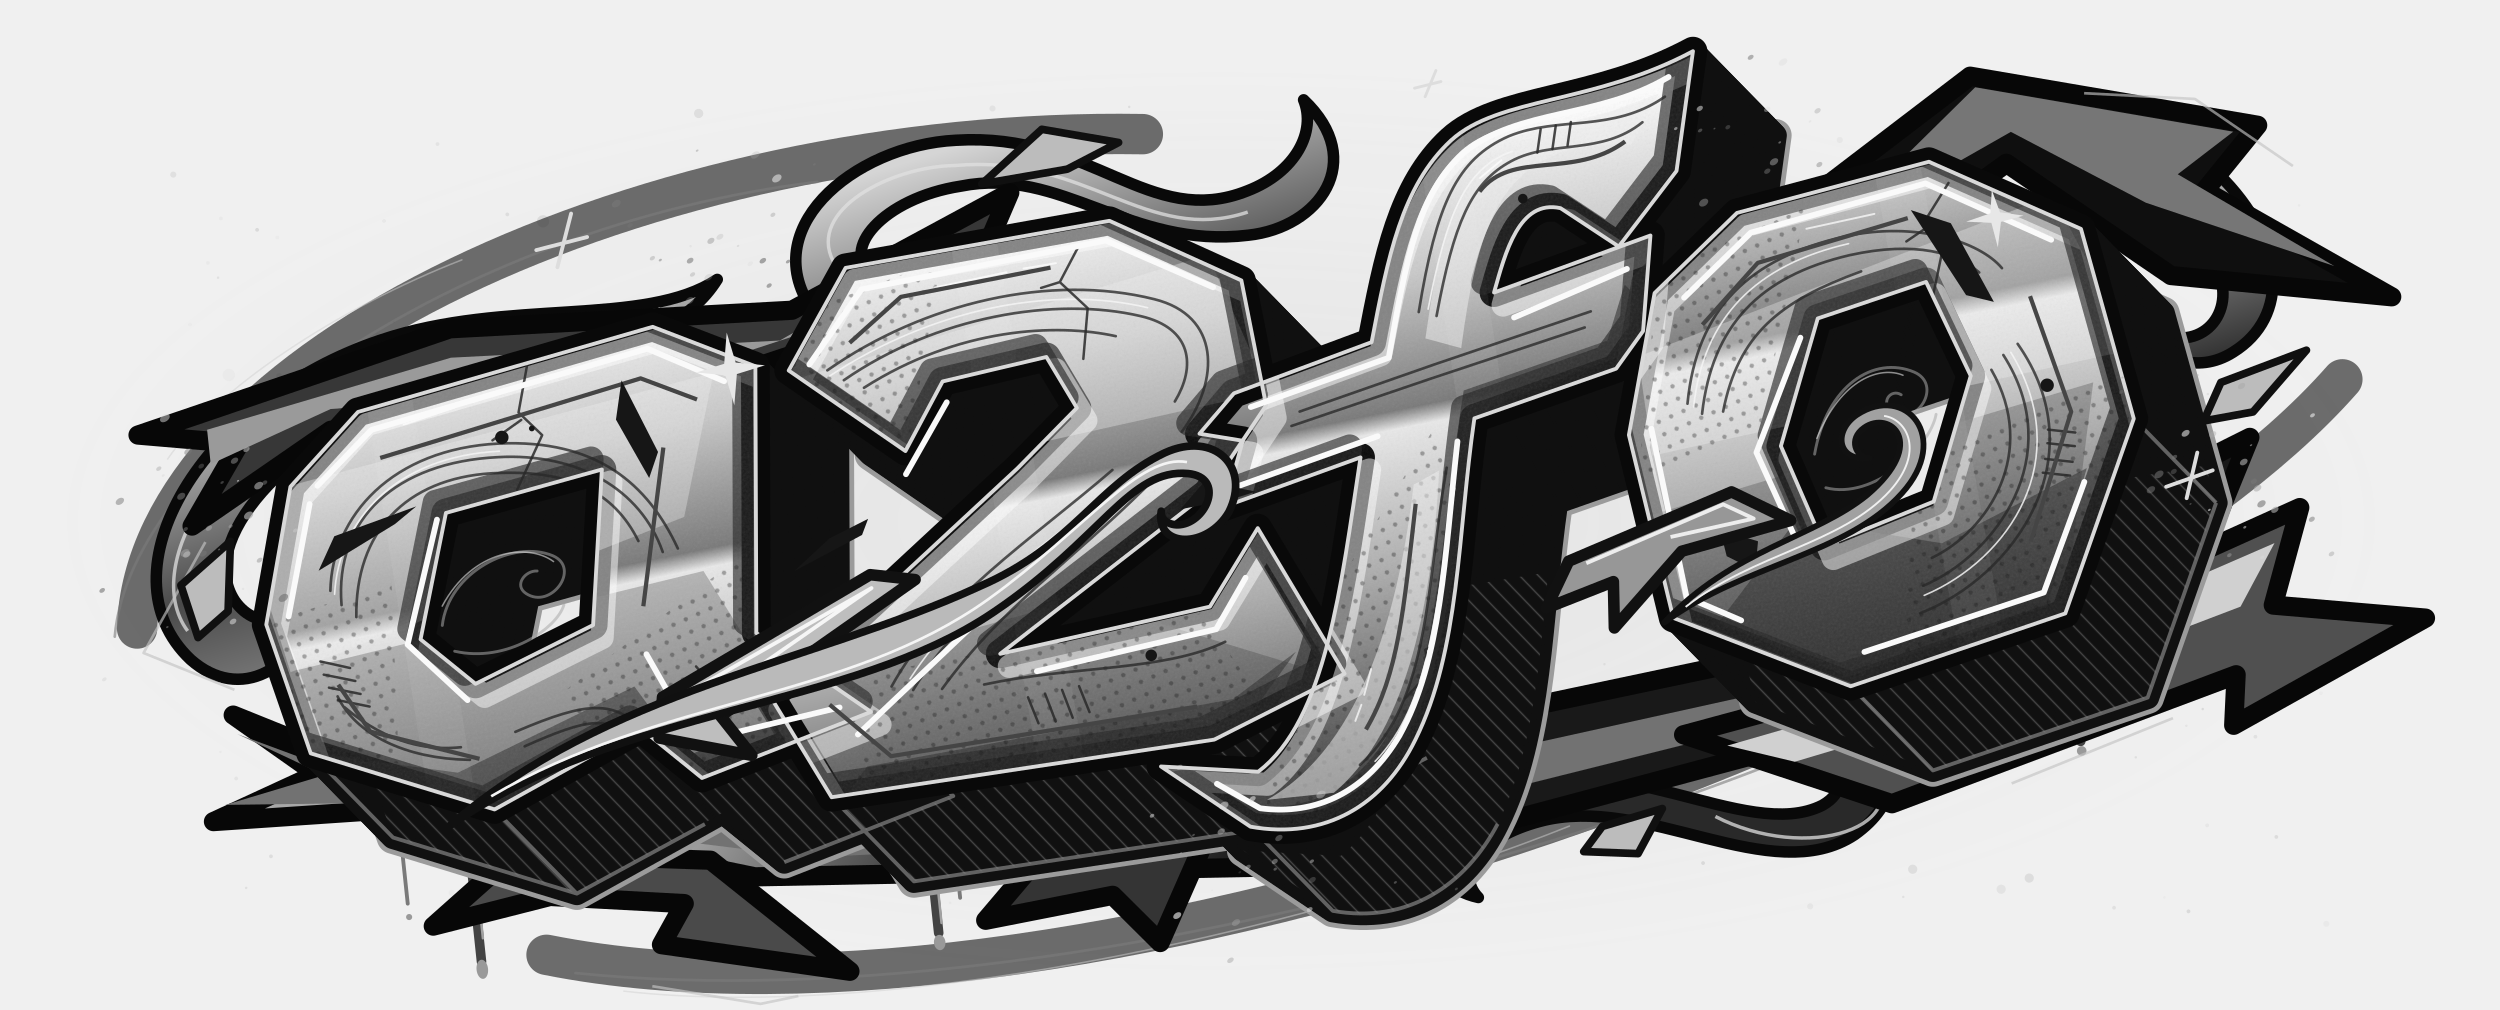
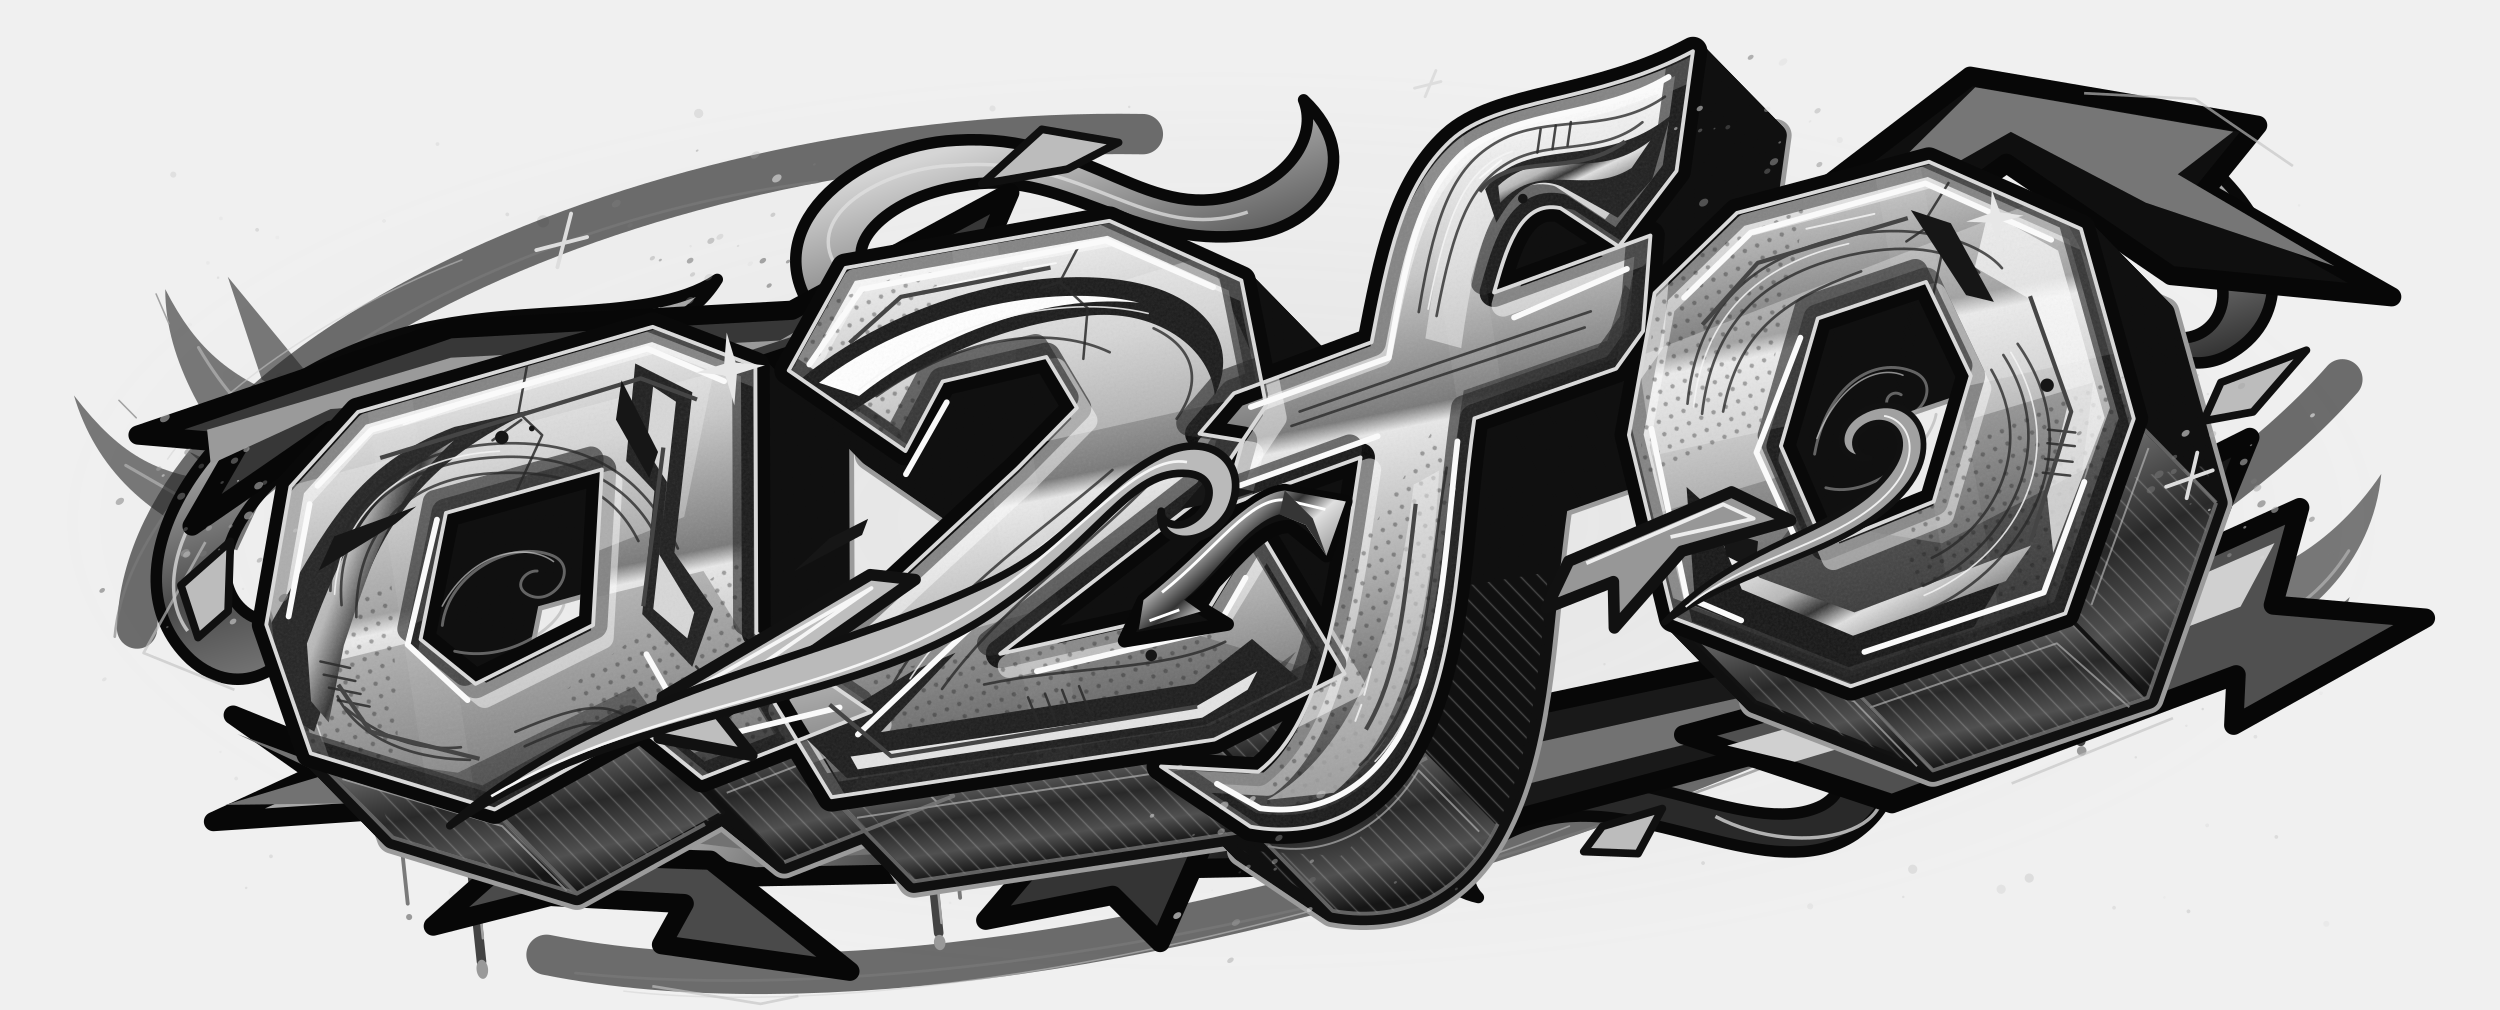
<svg xmlns="http://www.w3.org/2000/svg" viewBox="50 125 1300 525" fill="none" role="img" aria-labelledby="title description">
  <defs>
    <linearGradient id="silver" x1="650" y1="220" x2="680" y2="540" gradientUnits="userSpaceOnUse">
      <stop stop-color="#fafafa" />
      <stop offset=".22" stop-color="#c8c8c8" />
      <stop offset=".43" stop-color="#797979" />
      <stop offset=".46" stop-color="#e8e8e8" />
      <stop offset=".68" stop-color="#adadad" />
      <stop offset="1" stop-color="#414141" />
    </linearGradient>
    <linearGradient id="depth" x1="300" y1="310" x2="700" y2="590" gradientUnits="userSpaceOnUse">
      <stop stop-color="#626262" />
      <stop offset=".48" stop-color="#292929" />
      <stop offset="1" stop-color="#0f0f0f" />
    </linearGradient>
    <linearGradient id="blade" x1="440" y1="460" x2="640" y2="620" gradientUnits="userSpaceOnUse">
      <stop stop-color="#a7a7a7" />
      <stop offset=".4" stop-color="#474747" />
      <stop offset=".43" stop-color="#8b8b8b" />
      <stop offset="1" stop-color="#191919" />
    </linearGradient>
    <radialGradient id="mist">
      <stop stop-color="#999" stop-opacity=".14" />
      <stop offset="1" stop-color="#999" stop-opacity="0" />
    </radialGradient>
    <filter id="grain" x="0" y="0" width="100%" height="100%">
      <feTurbulence type="fractalNoise" baseFrequency=".75" numOctaves="3" stitchTiles="stitch" />
      <feColorMatrix type="saturate" values="0" />
    </filter>
    <path id="a" fill-rule="evenodd" clip-rule="evenodd" d="M244 291 401 263 452 289 438 427 493 474 402 499 373 470 293 504 201 465 185 396 205 326Z M284 348 264 412 290 438 354 414 367 334Z" />
    <path id="two" fill-rule="evenodd" clip-rule="evenodd" d="M469 293 504 243 643 233 708 271 714 337 679 379 563 451 674 438 703 400 740 480 669 507 468 516 442 461 582 356 616 328 603 300 548 307 525 341Z" />
    <path id="f" fill-rule="evenodd" clip-rule="evenodd" d="M698 329 772 310C785 267 796 231 824 210 851 190 900 199 954 177L939 238 905 274 877 251C856 244 846 271 838 291L922 270 913 319 897 337 821 355C806 414 801 474 773 518 753 550 721 565 683 554L640 518 690 526C728 503 743 434 760 369L687 387 700 354 678 348Z" />
    <path id="zero" fill-rule="evenodd" clip-rule="evenodd" d="M968 263 1070 247 1145 290 1162 391 1116 488 1001 514 913 469 900 372 921 300Z M1004 322 978 386 995 440 1054 423 1080 360 1062 309Z" />
    <g id="word">
      <use href="#a" />
      <use href="#two" />
      <use href="#f" />
      <use href="#zero" />
    </g>
    <clipPath id="faces">
      <use href="#a" />
      <use href="#two" />
      <use href="#f" />
      <use href="#zero" />
    </clipPath>
    <clipPath id="side-faces">
      <use href="#a" transform="translate(38 48)" />
      <use href="#two" transform="translate(38 48)" />
      <use href="#f" transform="translate(38 48)" />
      <use href="#zero" transform="translate(38 48)" />
    </clipPath>
    <pattern id="halftone" width="7" height="7" patternUnits="userSpaceOnUse" patternTransform="rotate(-18)">
      <circle cx="2" cy="2" r="1.15" fill="#111" />
    </pattern>
    <pattern id="hatching" width="7" height="7" patternUnits="userSpaceOnUse" patternTransform="rotate(-38)">
      <path d="M3.5 0V7" stroke="#bdbdbd" stroke-width=".8" />
    </pattern>
    <linearGradient id="ink-ribbon" x1="300" y1="240" x2="360" y2="540" gradientUnits="userSpaceOnUse">
      <stop stop-color="#d5d5d5" />
      <stop offset=".35" stop-color="#4a4a4a" />
      <stop offset=".7" stop-color="#aaa" />
      <stop offset="1" stop-color="#292929" />
+     </linearGradient>
+     <linearGradient id="cut-metal" x1="0" y1="0" x2=".2" y2="1">
+       <stop stop-color="#c2c2c2" />
+       <stop offset=".19" stop-color="#626262" />
+       <stop offset=".5" stop-color="#292929" />
+       <stop offset=".78" stop-color="#505050" />
+       <stop offset="1" stop-color="#151515" />
+     </linearGradient>
+     <linearGradient id="polished-edge" x1="0" y1="0" x2="1" y2=".8">
+       <stop stop-color="#fff" />
+       <stop offset=".38" stop-color="#b7b7b7" />
+       <stop offset=".52" stop-color="#333" />
+       <stop offset=".64" stop-color="#e0e0e0" />
+       <stop offset="1" stop-color="#5a5a5a" />
    </linearGradient>
  </defs>
  <ellipse cx="685" cy="396" rx="607" ry="238" fill="url(#mist)" />
  <g fill="#bdbdbd">
    <circle cx="164.6" cy="516.0" r="0.65" opacity="0.13" />
    <circle cx="169.0" cy="320.0" r="3.2" opacity="0.11" />
    <circle cx="1007.0" cy="234.8" r="0.65" opacity="0.25" />
    <circle cx="274.2" cy="575.1" r="0.65" opacity="0.15" />
    <circle cx="254.8" cy="292.4" r="0.65" opacity="0.33" />
    <circle cx="413.3" cy="184.0" r="2.4" opacity="0.37" />
    <circle cx="1193.5" cy="402.1" r="1" opacity="0.34" />
    <circle cx="1149.3" cy="597.0" r="1" opacity="0.30" />
    <circle cx="1039.3" cy="498.2" r="1" opacity="0.11" />
    <circle cx="903.5" cy="263.9" r="1.6" opacity="0.16" />
    <circle cx="277.5" cy="199.9" r="1" opacity="0.25" />
    <circle cx="1256.9" cy="485.5" r="1" opacity="0.10" />
    <circle cx="703.5" cy="576.4" r="1.6" opacity="0.37" />
    <circle cx="772.7" cy="544.0" r="2.4" opacity="0.43" />
    <circle cx="178.0" cy="586.7" r="0.65" opacity="0.33" />
    <circle cx="183.7" cy="244.5" r="1" opacity="0.43" />
    <circle cx="1233.7" cy="560.2" r="1" opacity="0.39" />
    <circle cx="395.6" cy="500.6" r="0.65" opacity="0.31" />
    <circle cx="935.6" cy="573.8" r="1" opacity="0.42" />
    <circle cx="962.0" cy="518.7" r="1" opacity="0.15" />
    <circle cx="899.1" cy="196.4" r="1.6" opacity="0.34" />
    <circle cx="1202.6" cy="232.3" r="1" opacity="0.29" />
    <circle cx="1014.1" cy="227.8" r="0.65" opacity="0.19" />
    <circle cx="961.6" cy="215.8" r="1" opacity="0.42" />
    <circle cx="143.3" cy="420.2" r="0.65" opacity="0.34" />
    <circle cx="324.4" cy="545.2" r="1.6" opacity="0.22" />
    <circle cx="254.3" cy="472.7" r="1" opacity="0.44" />
    <circle cx="1210.0" cy="362.3" r="3.2" opacity="0.43" />
    <circle cx="811.7" cy="503.4" r="0.65" opacity="0.37" />
    <circle cx="416.8" cy="481.8" r="1" opacity="0.22" />
    <circle cx="294.0" cy="483.6" r="1" opacity="0.28" />
    <circle cx="705.7" cy="529.2" r="1.6" opacity="0.24" />
    <circle cx="1006.7" cy="197.8" r="1.6" opacity="0.18" />
    <circle cx="1175.5" cy="591.7" r="0.65" opacity="0.11" />
    <circle cx="1197.7" cy="554.2" r="1" opacity="0.19" />
    <circle cx="307.1" cy="541.2" r="0.65" opacity="0.24" />
    <circle cx="1160.6" cy="518.8" r="0.65" opacity="0.33" />
    <circle cx="517.7" cy="577.3" r="1" opacity="0.39" />
    <circle cx="280.2" cy="471.4" r="1" opacity="0.32" />
    <circle cx="960.6" cy="508.3" r="0.65" opacity="0.40" />
    <circle cx="148.8" cy="293.8" r="1" opacity="0.10" />
    <circle cx="1057.6" cy="252.1" r="1" opacity="0.17" />
    <circle cx="527.5" cy="221.6" r="1" opacity="0.13" />
    <circle cx="294.8" cy="534.0" r="1" opacity="0.16" />
    <circle cx="825.8" cy="502.0" r="1.6" opacity="0.25" />
    <circle cx="190.9" cy="570.3" r="1" opacity="0.36" />
    <circle cx="254.7" cy="544.8" r="1.6" opacity="0.28" />
    <circle cx="409.1" cy="253.0" r="0.65" opacity="0.19" />
    <circle cx="1186.9" cy="502.4" r="0.65" opacity="0.23" />
    <circle cx="1065.5" cy="471.8" r="1.6" opacity="0.24" />
    <circle cx="759.0" cy="543.0" r="0.65" opacity="0.37" />
    <circle cx="928.1" cy="222.3" r="1" opacity="0.24" />
    <circle cx="1210.1" cy="373.9" r="0.65" opacity="0.41" />
    <circle cx="1259.7" cy="605.4" r="1.6" opacity="0.14" />
    <circle cx="1142.4" cy="472.1" r="1.6" opacity="0.40" />
    <circle cx="543.2" cy="561.5" r="1.6" opacity="0.21" />
    <circle cx="250.4" cy="381.1" r="1.6" opacity="0.21" />
    <circle cx="138.4" cy="419.9" r="0.65" opacity="0.21" />
    <circle cx="237.6" cy="363.8" r="1" opacity="0.25" />
    <circle cx="897.0" cy="510.7" r="1.6" opacity="0.36" />
    <circle cx="310.4" cy="567.6" r="0.65" opacity="0.10" />
    <circle cx="224.3" cy="395.9" r="0.65" opacity="0.16" />
    <circle cx="176.4" cy="431.2" r="0.65" opacity="0.19" />
    <circle cx="828.6" cy="212.0" r="1" opacity="0.37" />
    <circle cx="544.1" cy="594.5" r="0.65" opacity="0.13" />
    <circle cx="310.3" cy="535.5" r="1" opacity="0.21" />
    <circle cx="415.3" cy="600.5" r="0.65" opacity="0.39" />
    <circle cx="393.5" cy="480.4" r="1.6" opacity="0.22" />
    <circle cx="671.0" cy="528.9" r="0.65" opacity="0.17" />
    <circle cx="566.1" cy="181.4" r="1.6" opacity="0.25" />
    <circle cx="880.8" cy="514.2" r="0.65" opacity="0.28" />
    <circle cx="1192.9" cy="320.1" r="0.65" opacity="0.35" />
    <circle cx="1222.8" cy="508.1" r="1" opacity="0.29" />
    <circle cx="1162.9" cy="469.7" r="1.6" opacity="0.34" />
    <circle cx="185.4" cy="536.6" r="0.65" opacity="0.42" />
    <circle cx="164.9" cy="238.6" r="1" opacity="0.14" />
    <circle cx="1090.6" cy="587.4" r="2.4" opacity="0.25" />
    <circle cx="524.2" cy="260.9" r="1.6" opacity="0.14" />
    <circle cx="569.8" cy="547.5" r="1" opacity="0.27" />
    <circle cx="991.3" cy="596.3" r="1.6" opacity="0.20" />
    <circle cx="672.6" cy="478.4" r="2.4" opacity="0.41" />
    <circle cx="1183.3" cy="326.5" r="1.6" opacity="0.25" />
    <circle cx="742.9" cy="500.5" r="1" opacity="0.16" />
    <circle cx="1033.5" cy="191.1" r="1" opacity="0.35" />
    <circle cx="332.4" cy="240.1" r="3.2" opacity="0.39" />
    <circle cx="140.1" cy="215.8" r="1.6" opacity="0.32" />
    <circle cx="884.3" cy="470.4" r="0.65" opacity="0.29" />
    <circle cx="399.2" cy="583.6" r="1" opacity="0.15" />
    <circle cx="1198.1" cy="329.9" r="0.65" opacity="0.29" />
    <circle cx="1105.2" cy="581.6" r="2.4" opacity="0.36" />
    <circle cx="551.1" cy="250.1" r="1.6" opacity="0.13" />
    <circle cx="158.1" cy="261.7" r="1" opacity="0.13" />
    <circle cx="1206.5" cy="207.5" r="0.65" opacity="0.28" />
    <circle cx="1180.8" cy="322.8" r="1" opacity="0.38" />
    <circle cx="637.2" cy="180.6" r="0.65" opacity="0.36" />
    <circle cx="195.2" cy="320.6" r="1.6" opacity="0.33" />
    <circle cx="224.2" cy="471.5" r="1" opacity="0.21" />
    <circle cx="955.2" cy="224.7" r="1.6" opacity="0.16" />
    <circle cx="391.1" cy="504.5" r="0.65" opacity="0.39" />
    <circle cx="1013.4" cy="211.0" r="2.4" opacity="0.37" />
    <circle cx="1188.0" cy="598.9" r="1" opacity="0.44" />
    <circle cx="912.8" cy="547.9" r="0.65" opacity="0.39" />
    <circle cx="939.9" cy="228.0" r="1.6" opacity="0.36" />
    <circle cx="1107.0" cy="243.3" r="1.6" opacity="0.37" />
    <circle cx="339.9" cy="477.7" r="1.6" opacity="0.29" />
    <circle cx="162.8" cy="417.0" r="0.65" opacity="0.37" />
    <circle cx="686.3" cy="484.1" r="1" opacity="0.27" />
    <circle cx="941.6" cy="522.0" r="1" opacity="0.24" />
    <circle cx="1168.3" cy="309.9" r="1" opacity="0.42" />
    <circle cx="1133.2" cy="361.9" r="1.6" opacity="0.18" />
    <circle cx="983.9" cy="236.9" r="0.65" opacity="0.41" />
    <circle cx="190.3" cy="394.9" r="0.65" opacity="0.19" />
    <circle cx="1044.6" cy="577.0" r="2.4" opacity="0.35" />
    <circle cx="831.1" cy="201.2" r="1" opacity="0.40" />
    <circle cx="249.7" cy="239.9" r="1" opacity="0.17" />
    <circle cx="284.9" cy="589.3" r="1.6" opacity="0.12" />
    <circle cx="1130.8" cy="377.6" r="0.65" opacity="0.21" />
    <circle cx="313.8" cy="236.5" r="1" opacity="0.36" />
    <circle cx="1203.1" cy="263.7" r="1" opacity="0.27" />
    <circle cx="646.6" cy="248.0" r="0.65" opacity="0.40" />
    <circle cx="736.1" cy="597.8" r="1.6" opacity="0.10" />
    <circle cx="1014.6" cy="547.5" r="1.6" opacity="0.35" />
    <circle cx="194.2" cy="248.5" r="1" opacity="0.11" />
    <circle cx="601.5" cy="529.2" r="1" opacity="0.38" />
    <circle cx="1060.6" cy="497.1" r="1" opacity="0.18" />
    <circle cx="168.5" cy="476.9" r="1.6" opacity="0.15" />
    <circle cx="163.4" cy="269.4" r="0.65" opacity="0.32" />
    <circle cx="246.3" cy="298.7" r="0.65" opacity="0.27" />
    <circle cx="181.3" cy="505.1" r="1.6" opacity="0.31" />
    <circle cx="1195.4" cy="493.7" r="0.65" opacity="0.44" />
    <circle cx="1245.5" cy="231.8" r="0.65" opacity="0.14" />
    <circle cx="172.8" cy="529.8" r="1" opacity="0.23" />
    <circle cx="506.7" cy="579.0" r="1" opacity="0.22" />
    <circle cx="589.4" cy="242.0" r="1" opacity="0.14" />
    <circle cx="786.2" cy="526.3" r="0.65" opacity="0.10" />
    <circle cx="336.9" cy="539.3" r="1.6" opacity="0.33" />
    <circle cx="1039.7" cy="591.4" r="0.65" opacity="0.30" />
    <circle cx="766.9" cy="497.2" r="1" opacity="0.32" />
    <circle cx="376.9" cy="478.1" r="1" opacity="0.13" />
    <circle cx="825.8" cy="198.9" r="1" opacity="0.38" />
    <circle cx="1160.2" cy="401.0" r="1.6" opacity="0.31" />
    <circle cx="530.5" cy="201.4" r="2.4" opacity="0.32" />
  </g>
  <g transform="rotate(-6 700 390)" stroke-linejoin="round">
+     <g fill="#444" opacity=".7">
+       <path d="M190 331C166 292 147 255 151 217 164 251 181 268 217 285L196 269 184 214 225 276 247 287 232 303Z" />
+       <path d="M174 356C129 336 105 305 98 267 120 303 139 313 171 320L154 302 192 326Z" />
+       <path d="M1162 480C1212 490 1256 470 1287 433 1278 478 1240 510 1194 517L1243 510 1264 495C1248 531 1207 544 1175 530Z" />
+     </g>
+     <g stroke="#a2a2a2" stroke-linecap="round">
+       <path d="M165 249C176 273 188 289 203 301M121 306 161 335M1198 510C1231 504 1251 490 1266 471" stroke-width="1.6" />
+       <path d="M151 235 146 219M129 282 121 272M1223 528 1250 516" stroke-width=".8" />
+     </g>
    <g stroke-linecap="round">
      <path d="M118 391C137 252 410 159 665 190M312 582C585 667 1113 529 1272 382" stroke="#252525" stroke-width="21" opacity=".65" />
      <path d="M106 394C124 300 303 200 494 197M326 593C602 651 1021 558 1180 463" stroke="#7b7b7b" stroke-width="1.4" opacity=".6" />
      <path d="M143 305C172 271 240 236 306 218M350 605C495 637 718 608 848 571" stroke="#d0d0d0" stroke-width=".8" opacity=".5" />
      <path d="M278 503V582M290 534V556M516 523V592M1117 474V555" stroke="#434343" stroke-width="5" />
      <path d="M280 534V570M518 551V587M1119 519V549" stroke="#a1a1a1" stroke-width="1.3" />
      <path d="M243 508V548M529 552V575M1131 508V533" stroke="#7a7a7a" stroke-width="2" />
    </g>
    <g fill="#999">
      <ellipse cx="278" cy="586" rx="3" ry="5" />
      <ellipse cx="516" cy="597" rx="3" ry="4" />
      <circle cx="1117" cy="560" r="2.5" />
      <circle cx="243" cy="555" r="1.6" />
    </g>
    <g fill="url(#ink-ribbon)" stroke="#090909" stroke-width="6">
      <path d="M144 410C101 360 164 276 260 255 327 240 397 263 437 242 405 283 338 266 276 283 205 302 153 349 170 382 180 400 201 396 214 385 199 422 167 435 144 410Z" />
      <path d="M487 267C456 219 515 180 568 183 639 186 663 240 716 225 742 218 755 198 750 181 780 216 751 248 714 248 652 249 621 202 568 207 527 209 501 234 518 248Z" />
      <path d="M1049 253C1076 205 1173 213 1219 269 1251 308 1248 347 1217 362 1197 372 1177 361 1174 345 1199 363 1220 343 1214 321 1203 275 1119 220 1082 256Z" />
      <path d="M925 499C1011 509 1043 564 995 591 949 615 889 558 833 567 801 572 786 589 797 603 767 593 777 563 812 551 875 528 938 590 980 574 1005 563 978 536 941 539Z" />
    </g>
    <g stroke="#e0e0e0" stroke-width="1.8" opacity=".75">
      <path d="M144 395C122 358 174 289 259 271 329 255 365 274 406 254M498 239C487 211 533 193 566 196 635 197 661 248 715 236M1082 235C1142 219 1211 277 1226 319M1007 552C1030 592 968 603 924 574" />
    </g>
    <g stroke="#070707" stroke-width="10">
      <path d="M129 291 296 253 474 262 593 213 564 265 394 302 229 299 152 341 181 301Z" fill="#373737" />
      <path d="m165 292 130-24 171 9 91-40-30 27-135 29-162-5-65 22Z" fill="#9a9a9a" stroke="none" />
      <path d="m991 269 105-64 146 41-31 31 91 65-113-23-79-67-87 50Z" fill="url(#depth)" />
      <path d="m1098 211 131 37-31 19 76 56-94-43-66-44-105 46Z" fill="#767676" stroke="none" />
      <path d="m163 441 81 43 203 38 253-1 299-31 222-83-30 56-127 63-337 53-303-26-170-54-107-4 56-19Z" fill="url(#blade)" />
      <path d="m164 451 85 42 211 42 270 3 336-38 116-57-99 68-354 50-275-15-224-52-76-7 53-10Z" fill="#727272" stroke="none" />
      <path d="m301 528 101 14 66 65-96-24 14-20-69-11-62 9Z" fill="#4a4a4a" />
      <path d="m912 530 149-24 182-60-19 49 78 15-105 45 4-26-185 48Z" fill="#505050" />
      <path d="m934 538 129-23 165-52-21 31-143 38-96 18Z" fill="#d0d0d0" stroke="none" />
      <path d="m585 546 73 14-28 49-22-27-67 6Z" fill="#343434" />
    </g>
    <g stroke="#c3c3c3" stroke-width="1.4" opacity=".65">
      <path d="m158 350-38 54 45 24M1154 220l57 9 47 40M365 604l55 15 20-2M1079 573l87-25" />
    </g>
    <use href="#word" transform="translate(38 48)" fill="#0c0c0c" stroke="#9b9b9b" stroke-width="17" />
    <use href="#word" transform="translate(38.0 48)" fill="url(#depth)" stroke="#101010" stroke-width="12" />
    <use href="#word" transform="translate(37.21 47)" fill="url(#depth)" stroke="#101010" stroke-width="12" />
    <use href="#word" transform="translate(36.42 46)" fill="url(#depth)" stroke="#101010" stroke-width="12" />
    <use href="#word" transform="translate(35.62 45)" fill="url(#depth)" stroke="#101010" stroke-width="12" />
    <use href="#word" transform="translate(34.83 44)" fill="url(#depth)" stroke="#101010" stroke-width="12" />
    <use href="#word" transform="translate(34.04 43)" fill="url(#depth)" stroke="#101010" stroke-width="12" />
    <use href="#word" transform="translate(33.25 42)" fill="url(#depth)" stroke="#101010" stroke-width="12" />
    <use href="#word" transform="translate(32.46 41)" fill="url(#depth)" stroke="#101010" stroke-width="12" />
    <use href="#word" transform="translate(31.67 40)" fill="url(#depth)" stroke="#101010" stroke-width="12" />
    <use href="#word" transform="translate(30.88 39)" fill="url(#depth)" stroke="#101010" stroke-width="12" />
    <use href="#word" transform="translate(30.08 38)" fill="url(#depth)" stroke="#101010" stroke-width="12" />
    <use href="#word" transform="translate(29.29 37)" fill="url(#depth)" stroke="#101010" stroke-width="12" />
    <use href="#word" transform="translate(28.5 36)" fill="url(#depth)" stroke="#101010" stroke-width="12" />
    <use href="#word" transform="translate(27.71 35)" fill="url(#depth)" stroke="#101010" stroke-width="12" />
    <use href="#word" transform="translate(26.92 34)" fill="url(#depth)" stroke="#101010" stroke-width="12" />
    <use href="#word" transform="translate(26.12 33)" fill="url(#depth)" stroke="#101010" stroke-width="12" />
    <use href="#word" transform="translate(25.33 32)" fill="url(#depth)" stroke="#101010" stroke-width="12" />
    <use href="#word" transform="translate(24.54 31)" fill="url(#depth)" stroke="#101010" stroke-width="12" />
    <use href="#word" transform="translate(23.75 30)" fill="url(#depth)" stroke="#101010" stroke-width="12" />
    <use href="#word" transform="translate(22.96 29)" fill="url(#depth)" stroke="#101010" stroke-width="12" />
    <use href="#word" transform="translate(22.17 28)" fill="url(#depth)" stroke="#101010" stroke-width="12" />
    <use href="#word" transform="translate(21.38 27)" fill="url(#depth)" stroke="#101010" stroke-width="12" />
    <use href="#word" transform="translate(20.58 26)" fill="url(#depth)" stroke="#101010" stroke-width="12" />
    <use href="#word" transform="translate(19.79 25)" fill="url(#depth)" stroke="#101010" stroke-width="12" />
    <use href="#word" transform="translate(19.0 24)" fill="url(#depth)" stroke="#101010" stroke-width="12" />
    <use href="#word" transform="translate(18.21 23)" fill="url(#depth)" stroke="#101010" stroke-width="12" />
    <use href="#word" transform="translate(17.42 22)" fill="url(#depth)" stroke="#101010" stroke-width="12" />
    <use href="#word" transform="translate(16.62 21)" fill="url(#depth)" stroke="#101010" stroke-width="12" />
    <use href="#word" transform="translate(15.83 20)" fill="url(#depth)" stroke="#101010" stroke-width="12" />
    <use href="#word" transform="translate(15.04 19)" fill="url(#depth)" stroke="#101010" stroke-width="12" />
    <use href="#word" transform="translate(14.25 18)" fill="url(#depth)" stroke="#101010" stroke-width="12" />
    <use href="#word" transform="translate(13.46 17)" fill="url(#depth)" stroke="#101010" stroke-width="12" />
    <use href="#word" transform="translate(12.67 16)" fill="url(#depth)" stroke="#101010" stroke-width="12" />
    <use href="#word" transform="translate(11.88 15)" fill="url(#depth)" stroke="#101010" stroke-width="12" />
    <use href="#word" transform="translate(11.08 14)" fill="url(#depth)" stroke="#101010" stroke-width="12" />
    <use href="#word" transform="translate(10.29 13)" fill="url(#depth)" stroke="#101010" stroke-width="12" />
    <use href="#word" transform="translate(9.5 12)" fill="url(#depth)" stroke="#101010" stroke-width="12" />
    <use href="#word" transform="translate(8.71 11)" fill="url(#depth)" stroke="#101010" stroke-width="12" />
    <use href="#word" transform="translate(7.92 10)" fill="url(#depth)" stroke="#101010" stroke-width="12" />
    <use href="#word" transform="translate(7.12 9)" fill="url(#depth)" stroke="#101010" stroke-width="12" />
    <use href="#word" transform="translate(6.33 8)" fill="url(#depth)" stroke="#101010" stroke-width="12" />
    <use href="#word" transform="translate(5.54 7)" fill="url(#depth)" stroke="#101010" stroke-width="12" />
    <use href="#word" transform="translate(4.75 6)" fill="url(#depth)" stroke="#101010" stroke-width="12" />
    <use href="#word" transform="translate(3.96 5)" fill="url(#depth)" stroke="#101010" stroke-width="12" />
    <use href="#word" transform="translate(3.17 4)" fill="url(#depth)" stroke="#101010" stroke-width="12" />
    <use href="#word" transform="translate(2.38 3)" fill="url(#depth)" stroke="#101010" stroke-width="12" />
    <use href="#word" transform="translate(1.58 2)" fill="url(#depth)" stroke="#101010" stroke-width="12" />
    <use href="#word" transform="translate(0.79 1)" fill="url(#depth)" stroke="#101010" stroke-width="12" />
+     <g fill="url(#cut-metal)" stroke="#121212" stroke-width="2">
+       <path d="M201 465 293 504 331 552 239 513Z" />
+       <path d="M293 504 373 470 411 518 331 552Z" />
+       <path d="M402 499 493 474 531 522 440 547Z" />
+       <path d="M468 516 669 507 707 555 506 564Z" />
+       <path d="M669 507 740 480 778 528 707 555Z" />
+       <path d="M683 554C721 565 753 550 773 518L811 566C791 598 759 613 721 602Z" />
+       <path d="M913 469 1001 514 1039 562 951 517Z" />
+       <path d="M1001 514 1116 488 1154 536 1039 562Z" />
+       <path d="M1116 488 1162 391 1200 439 1154 536Z" />
+     </g>
+     <g stroke="#b8b8b8" stroke-width="1" opacity=".65">
+       <path d="M216 480 296 513 326 550M414 508 492 487 522 524M480 528 664 520 698 558M691 565C722 575 753 561 773 534L801 569M928 484 1002 522 1031 559M1010 526 1110 503 1144 540M1130 485 1168 407" />
+     </g>
    <g clip-path="url(#side-faces)">
      <path d="M192 438 515 494 790 442 1217 418V622H192Z" fill="url(#hatching)" opacity=".3" />
    </g>
    <g stroke="#858585" stroke-width="2" opacity=".7">
-       <path d="m201 465 38 48 92 39M293 504l38 48 70-29M493 474l38 48-91 25M468 516l38 48 201-9 71-27M683 554l38 48C759 613 791 596 811 566M1001 514l38 48 115-26 46-97M1162 391l38 48" />
+       <path d="m201 465 38 48 92 39M293 504l38 48 70-29M493 474l38 48-91 25M468 516l38 48 201-9 71-27M683 554l38 48C759 613 791 598 811 566M1001 514l38 48 115-26 46-97M1162 391l38 48" />
    </g>
    <use href="#word" fill="url(#silver)" stroke="#090909" stroke-width="15" />
    <g clip-path="url(#faces)">
      <path d="M176 330l254-40-23 73-212 59ZM461 300l231-44 24 74-260 30ZM909 332l223-61 34 84-255 29Z" fill="#f0f0f0" opacity=".35" />
      <path d="M178 424l236-32 47 97-117 42-146-43ZM429 457l178-30 111 47-19 46-247 19ZM905 415l238-45-30 129-182 32Z" fill="#292929" opacity=".27" />
      <path d="M202 465l74 18 96-35 30 51-109 22ZM488 502l193-15 35-21-42 47-210 17ZM982 425l74 20 79-31-28 69-107 26-64-35Z" fill="#252525" opacity=".5" />
      <path d="m260 273 13 250m298-296 19 308m228-337 17 356m217-324 21 299" stroke="#fff" stroke-width="24" opacity=".06" />
      <use href="#word" transform="translate(4 7)" stroke="#fff" stroke-opacity=".5" stroke-width="12" />
      <use href="#word" transform="translate(-5 -6)" stroke="#252525" stroke-opacity=".65" stroke-width="13" />
      <path d="M184 395 252 382 246 475 186 466ZM335 447 433 387 451 495 348 515ZM459 269 554 244 526 342 462 346ZM497 454 669 441 700 496 478 525ZM736 440 798 360 824 453 778 548 683 566ZM924 288 1004 264 968 376 902 397ZM1047 403 1165 361 1142 482 1026 519Z" fill="url(#halftone)" opacity=".34" />
      <path d="M800 311C813 260 825 220 865 215L934 197 917 222C851 212 834 252 818 318ZM800 380C790 443 771 512 728 541L693 541C747 518 773 444 786 386Z" fill="#eee" opacity=".55" />
      <path d="M817 340 894 322 906 294 913 303 899 331 829 350 785 487 766 520C792 461 800 402 817 340Z" fill="#242424" opacity=".55" />
+       <path d="M188 395C221 349 240 318 293 304L337 299C273 320 248 353 226 405L204 454 188 442Z" fill="#252525" />
+       <path d="M205 408C233 351 250 330 292 311 256 338 243 369 224 411L212 450 204 438Z" fill="url(#polished-edge)" />
+       <path d="M390 281 418 299 400 381 417 412 403 441 380 411 393 348 380 331Z" fill="#202020" />
+       <path d="M398 294 409 303 392 381 407 413 402 426 386 409 400 344 391 326Z" fill="#d7d7d7" />
+       <path d="M469 302C531 258 618 249 665 271 692 284 702 307 688 329 688 301 658 279 622 281 563 282 521 307 487 324Z" fill="#1b1b1b" />
+       <path d="M484 301C535 269 610 261 654 277 595 265 533 291 504 310Z" fill="#fff" />
+       <path d="M457 483 517 455 540 448 497 485 662 477 694 457 716 480 665 499 477 507Z" fill="#1d1d1d" />
+       <path d="M480 496 661 489 695 474 689 483 664 495 483 503Z" fill="#e3e3e3" />
+       <path d="M839 237C864 210 899 235 939 209L926 241 906 259 879 240C861 230 850 246 843 255Z" fill="#202020" />
+       <path d="M846 236C873 216 894 241 927 221L916 234C890 247 870 224 846 245Z" fill="url(#polished-edge)" />
+       <path d="M927 402 944 421 950 453 1005 484 1085 467 1068 490 1001 504 925 464Z" fill="#171717" />
+       <path d="M943 434 960 453 1007 476 1102 451 1087 468 1005 488 950 458Z" fill="url(#polished-edge)" />
+       <path d="M1098 276 1132 300 1147 389 1113 456 1113 425 1129 379 1114 323 1088 304Z" fill="#fbfbfb" opacity=".75" />
      <rect x="170" y="170" width="1030" height="410" filter="url(#grain)" opacity=".10" />
    </g>
    <g clip-path="url(#faces)" stroke-linecap="round">
      <g stroke="#282828" stroke-width="1.4" opacity=".78">
        <path d="M220 382C225 343 260 312 315 315 366 318 390 344 402 379M225 390C226 345 261 319 314 322 355 324 386 346 394 380M232 397C236 353 265 328 310 330 350 332 372 346 382 373" />
        <path d="M218 437C225 457 249 473 283 477M221 443C242 465 263 470 279 470M308 465C347 453 364 452 378 478M312 473C346 462 360 460 369 480" />
-         <path d="M489 295C543 265 610 257 662 276 695 288 692 321 669 346M497 301C548 273 611 269 654 284 680 293 680 313 667 330M507 306C559 280 610 283 640 293" />
-         <path d="M505 462C535 419 585 394 631 362M516 465C546 425 595 401 640 365M531 466C565 428 606 406 647 373M553 466C600 461 647 469 680 457" />
+         <path d="M513 311C564 282 610 285 636 301M660 291C680 303 683 321 667 339" />
+         <path d="M505 462C535 419 585 394 631 362M531 466C565 428 606 406 647 373M553 466C600 461 647 469 680 457" />
        <path d="M798 297C813 242 826 220 854 211 881 203 908 215 937 199M807 300C821 253 832 233 854 224 876 215 901 226 924 211M812 379C796 438 794 500 745 540M804 379C787 438 783 499 743 528M731 342 803 325 887 306M726 349 801 332 883 314" />
        <path d="M932 359C942 310 972 287 1023 281 1060 277 1092 291 1102 306M939 365C949 320 976 297 1024 291 1059 287 1080 296 1090 307M950 365C962 326 985 311 1029 300M1106 346C1141 409 1092 466 1041 480M1098 351C1126 407 1083 454 1044 466M1091 358C1111 403 1081 441 1050 452" />
      </g>
      <g stroke="#f5f5f5" stroke-width=".85" opacity=".85">
-         <path d="M222 384C228 346 261 316 315 319M490 298C546 269 610 263 658 280M515 459C549 417 596 396 635 369M803 296C818 247 830 225 855 219M807 390C790 453 783 500 751 527M935 361C945 315 975 291 1024 285M1102 350C1130 409 1090 457 1044 471" />
+         <path d="M222 384C228 346 261 316 315 319M504 307C549 277 613 267 658 283M515 459C549 417 596 396 635 369M803 296C818 247 830 225 855 219M807 390C790 453 783 500 751 527M935 361C945 315 975 291 1024 285M1102 350C1130 409 1090 457 1044 471" />
      </g>
      <g stroke="#292929" stroke-width="1.3" opacity=".85">
        <path d="m334 276-7 24 11 13-16 27m6-36-16 9M626 244l-12 18 13 15-5 26m-8-41-10 2M1079 259l-14 18 9 11-9 28m2-36-13 7M405 441l9 13-3 21M798 466l-15 6 1 12-14 12" />
        <path d="m211 418 15 5m-14 2 16 5m-14 2 16 5m-12 2 16 5M575 475l4 14m5-15 4 15m5-16 4 15m5-16 4 14M871 209l-3 12m11-13-3 12m11-13-3 12M1131 395l-14-3m13 10-14-3m12 11-14-3m12 10-14-3" />
      </g>
      <g stroke="#fff" stroke-width="1" opacity=".72">
        <path d="m267 300 27-6m10-2 8-2M549 258l38-4m9-1 17-1M837 231l12-8M1003 275l36-4M754 479l-5 13m-2 5-4 8" />
      </g>
    </g>
    <use href="#word" stroke="#d9d9d9" stroke-width="2" />
    <g stroke="#fafafa" stroke-width="3" stroke-linecap="round">
      <path d="m219 327 31-26 147-27 38 21M197 393l17-57M279 351l-22 63 28 32M380 432l21 48 76-10" />
      <path d="m480 291 31-36 129-12 53 30M549 318l-25 35M485 485l99-76M581 462l95-12 18-25" />
      <path d="M706 337 780 319C795 267 804 236 830 217 861 197 901 207 940 189M696 377l74-18M847 305l61-19M811 366C798 425 791 478 765 515 745 542 718 552 689 545L668 530" />
      <path d="m936 304 38-30 93-16 62 36M912 370l9 89 27 15M994 331l-29 57 18 54M1010 497l96-21 27-55" />
    </g>
    <g stroke="#454545" stroke-width="2.2">
      <path d="m253 316 139-27 28 14M219 431l14 26 55 20M400 326l-19 81M502 282l29-21 79-7M472 468l29 30 161-9M836 238C855 218 885 237 914 220M786 396C774 450 768 483 748 510M944 319l32-29 80-15M1115 322l15 62-28 65" />
    </g>
    <g stroke-linecap="round" stroke-linejoin="round">
      <path d="M276 406C282 379 317 365 337 376 351 384 333 404 321 394 315 389 322 382 328 383M281 420C307 429 335 414 340 402M995 392C1005 357 1031 344 1051 355 1065 363 1050 383 1038 375 1031 369 1038 362 1043 366M999 410C1023 419 1055 395 1060 378" stroke="#aaa" stroke-width="1.5" opacity=".55" />
      <path d="M277 396C296 368 325 368 337 379M997 384C1013 354 1034 350 1045 356" stroke="#e2e2e2" stroke-width=".8" opacity=".6" />
    </g>
    <g fill="#161616">
      <path d="M225 354l44-11-12 8-42 20ZM382 289l15 39-6 13-14-32ZM481 382l21-8-4 8-37 15ZM664 386l14-13 26 8-15 3ZM1058 271l20 9 18 43-14-5ZM942 426l19 8-3 15-14-9Z" />
      <circle cx="317" cy="312" r="3.5" />
      <circle cx="333" cy="309" r="1.5" />
      <circle cx="641" cy="460" r="3" />
      <circle cx="858" cy="244" r="2.5" />
      <circle cx="1119" cy="369" r="3.5" />
    </g>
    <path d="m386 455 114-52 23 5-108 60 14 22-47-14Z" fill="#bebebe" stroke="#111" stroke-width="6" />
    <path d="m391 458 109-48-98 54" stroke="#f6f6f6" stroke-width="2" />
    <path d="m862 434 88-27 29 18-58 10-39 36 2-24-36 10Z" fill="#979797" stroke="#111" stroke-width="6" />
    <path d="m871 436 74-23 15 9-44 5" stroke="#ededed" stroke-width="2" />
+     <path d="M640 431C675 409 699 382 719 382L750 391 737 418 720 401C703 398 684 424 665 435L682 448 628 451Z" fill="#101010" stroke="#080808" stroke-width="7" />
+     <path d="M640 431C675 409 699 382 719 382L750 391 737 418 728 401 715 394C697 397 681 420 661 433L669 440 636 446Z" fill="url(#polished-edge)" />
+     <path d="M650 428C680 409 701 383 719 387L739 394M642 442 658 438" stroke="#fff" stroke-width="1.5" />
+     <path d="M719 382 715 394 728 401 737 418 732 398Z" fill="#353535" />
    <path d="M269 510C365 457 482 472 562 429 622 397 640 362 670 368 689 372 677 394 663 394 657 394 653 390 654 386 649 405 676 408 689 390 703 368 686 347 659 356 622 369 607 399 556 415 464 446 358 448 269 510Z" fill="#bababa" stroke="#101010" stroke-width="4" />
    <path d="M292 497C384 455 481 467 560 422 614 391 646 355 670 362" stroke="#f5f5f5" stroke-width="1.4" />
    <path d="M908 471C947 437 991 435 1020 416 1055 392 1036 373 1022 381 1013 386 1016 396 1023 397 1006 397 1006 381 1019 374 1046 360 1067 391 1038 417 1006 446 952 445 908 471Z" fill="#a1a1a1" stroke="#111" stroke-width="3" />
    <path d="M920 464C958 440 1004 440 1032 415 1052 397 1045 379 1033 376" stroke="#f0f0f0" stroke-width="1" />
    <g fill="#bcbcbc" stroke="#101010" stroke-width="4">
      <path d="m143 371 28-20-5 36-17 12Z" />
      <path d="m1209 377 46-12-31 29-26 2Z" />
      <path d="m579 207 34-25 39 11-28 11Z" />
      <path d="m865 573 32-6-15 22-28-4Z" />
    </g>
    <g stroke="#ddd" stroke-linecap="round">
      <path d="m355 227 10-27m-20 17 27-4M1185 435l8-23m-18 16 25-6" stroke-width="2" />
      <path d="m813 186 7-13m-12 8 14-2" stroke-width="1.5" />
    </g>
    <g>
      <ellipse cx="185.1" cy="362.3" rx="1.7" ry="1.1" transform="rotate(-28 185.1 362.3)" fill="#aaa" opacity="0.65" />
      <ellipse cx="191.9" cy="322.5" rx="1.5" ry="1.0" transform="rotate(-28 191.9 322.5)" fill="#777" opacity="0.50" />
      <ellipse cx="154.0" cy="302.3" rx="2.2" ry="1.5" transform="rotate(-28 154.0 302.3)" fill="#777" opacity="0.45" />
      <ellipse cx="171.9" cy="343.2" rx="1.2" ry="0.8" transform="rotate(-28 171.9 343.2)" fill="#aaa" opacity="0.45" />
      <ellipse cx="177.5" cy="309.5" rx="2.1" ry="1.4" transform="rotate(-28 177.5 309.5)" fill="#aaa" opacity="0.43" />
      <ellipse cx="98.3" cy="415.5" rx="1.3" ry="0.9" transform="rotate(-28 98.3 415.5)" fill="#ddd" opacity="0.70" />
      <ellipse cx="148.5" cy="342.2" rx="1.3" ry="0.9" transform="rotate(-28 148.5 342.2)" fill="#777" opacity="0.49" />
      <ellipse cx="156.3" cy="355.9" rx="2.0" ry="1.3" transform="rotate(-28 156.3 355.9)" fill="#777" opacity="0.51" />
      <ellipse cx="205.1" cy="348.9" rx="1.3" ry="0.9" transform="rotate(-28 205.1 348.9)" fill="#ddd" opacity="0.29" />
      <ellipse cx="188.6" cy="323.7" rx="2.5" ry="1.7" transform="rotate(-28 188.6 323.7)" fill="#ddd" opacity="0.48" />
      <ellipse cx="160.0" cy="310.5" rx="1.6" ry="1.1" transform="rotate(-28 160.0 310.5)" fill="#777" opacity="0.37" />
      <ellipse cx="102.0" cy="369.4" rx="1.6" ry="1.1" transform="rotate(-28 102.0 369.4)" fill="#777" opacity="0.61" />
      <ellipse cx="116.0" cy="324.3" rx="2.4" ry="1.6" transform="rotate(-28 116.0 324.3)" fill="#777" opacity="0.49" />
      <ellipse cx="137.9" cy="309.5" rx="1.5" ry="1.0" transform="rotate(-28 137.9 309.5)" fill="#aaa" opacity="0.47" />
      <ellipse cx="168.0" cy="392.6" rx="1.9" ry="1.3" transform="rotate(-28 168.0 392.6)" fill="#ddd" opacity="0.55" />
      <ellipse cx="143.8" cy="283.7" rx="2.8" ry="1.8" transform="rotate(-28 143.8 283.7)" fill="#ddd" opacity="0.50" />
      <ellipse cx="148.0" cy="325.0" rx="2.3" ry="1.6" transform="rotate(-28 148.0 325.0)" fill="#777" opacity="0.56" />
      <ellipse cx="169.9" cy="320.1" rx="1.0" ry="0.6" transform="rotate(-28 169.9 320.1)" fill="#ddd" opacity="0.25" />
      <ellipse cx="195.3" cy="383.1" rx="2.7" ry="1.8" transform="rotate(-28 195.3 383.1)" fill="#777" opacity="0.67" />
      <ellipse cx="147.7" cy="355.4" rx="2.1" ry="1.4" transform="rotate(-28 147.7 355.4)" fill="#ddd" opacity="0.48" />
      <ellipse cx="184.3" cy="304.3" rx="1.8" ry="1.2" transform="rotate(-28 184.3 304.3)" fill="#aaa" opacity="0.62" />
      <ellipse cx="133.7" cy="391.9" rx="0.7" ry="0.5" transform="rotate(-28 133.7 391.9)" fill="#777" opacity="0.57" />
      <ellipse cx="181.8" cy="338.6" rx="2.6" ry="1.8" transform="rotate(-28 181.8 338.6)" fill="#aaa" opacity="0.69" />
      <ellipse cx="178.2" cy="320.1" rx="0.6" ry="0.4" transform="rotate(-28 178.2 320.1)" fill="#ddd" opacity="0.66" />
      <ellipse cx="146.9" cy="354.5" rx="2.5" ry="1.7" transform="rotate(-28 146.9 354.5)" fill="#aaa" opacity="0.45" />
      <ellipse cx="160.6" cy="343.0" rx="1.8" ry="1.2" transform="rotate(-28 160.6 343.0)" fill="#aaa" opacity="0.52" />
      <ellipse cx="164.7" cy="354.6" rx="0.6" ry="0.4" transform="rotate(-28 164.7 354.6)" fill="#777" opacity="0.68" />
      <ellipse cx="139.8" cy="313.3" rx="0.9" ry="0.6" transform="rotate(-28 139.8 313.3)" fill="#ddd" opacity="0.55" />
      <ellipse cx="388.9" cy="197.3" rx="2.5" ry="1.7" transform="rotate(-28 388.9 197.3)" fill="#777" opacity="0.57" />
      <ellipse cx="461.6" cy="234.8" rx="1.9" ry="1.2" transform="rotate(-28 461.6 234.8)" fill="#777" opacity="0.64" />
      <ellipse cx="435.8" cy="221.7" rx="2.0" ry="1.4" transform="rotate(-28 435.8 221.7)" fill="#aaa" opacity="0.60" />
      <ellipse cx="469.3" cy="211.6" rx="1.4" ry="1.0" transform="rotate(-28 469.3 211.6)" fill="#aaa" opacity="0.48" />
      <ellipse cx="449.6" cy="225.8" rx="0.7" ry="0.5" transform="rotate(-28 449.6 225.8)" fill="#aaa" opacity="0.27" />
      <ellipse cx="432.5" cy="240.4" rx="2.3" ry="1.5" transform="rotate(-28 432.5 240.4)" fill="#aaa" opacity="0.26" />
      <ellipse cx="404.6" cy="227.5" rx="1.5" ry="1.0" transform="rotate(-28 404.6 227.5)" fill="#aaa" opacity="0.47" />
      <ellipse cx="408.6" cy="228.9" rx="0.9" ry="0.6" transform="rotate(-28 408.6 228.9)" fill="#777" opacity="0.48" />
      <ellipse cx="424.0" cy="230.8" rx="1.9" ry="1.3" transform="rotate(-28 424.0 230.8)" fill="#777" opacity="0.57" />
      <ellipse cx="440.7" cy="220.1" rx="2.0" ry="1.3" transform="rotate(-28 440.7 220.1)" fill="#aaa" opacity="0.27" />
      <ellipse cx="394.8" cy="209.3" rx="1.5" ry="1.0" transform="rotate(-28 394.8 209.3)" fill="#777" opacity="0.33" />
      <ellipse cx="433.6" cy="174.3" rx="0.8" ry="0.5" transform="rotate(-28 433.6 174.3)" fill="#777" opacity="0.35" />
      <ellipse cx="493.5" cy="187.8" rx="0.8" ry="0.5" transform="rotate(-28 493.5 187.8)" fill="#777" opacity="0.63" />
      <ellipse cx="424.5" cy="238.1" rx="1.5" ry="1.0" transform="rotate(-28 424.5 238.1)" fill="#aaa" opacity="0.42" />
      <ellipse cx="454.9" cy="235.7" rx="1.6" ry="1.0" transform="rotate(-28 454.9 235.7)" fill="#ddd" opacity="0.38" />
      <ellipse cx="463.5" cy="248.0" rx="1.5" ry="1.0" transform="rotate(-28 463.5 248.0)" fill="#777" opacity="0.61" />
      <ellipse cx="463.4" cy="179.7" rx="2.5" ry="1.6" transform="rotate(-28 463.4 179.7)" fill="#aaa" opacity="0.25" />
      <ellipse cx="474.6" cy="236.6" rx="1.3" ry="0.8" transform="rotate(-28 474.6 236.6)" fill="#777" opacity="0.60" />
      <ellipse cx="473.3" cy="193.0" rx="2.7" ry="1.8" transform="rotate(-28 473.3 193.0)" fill="#ddd" opacity="0.63" />
      <ellipse cx="421.6" cy="251.4" rx="2.3" ry="1.6" transform="rotate(-28 421.6 251.4)" fill="#aaa" opacity="0.30" />
      <ellipse cx="653.1" cy="555.2" rx="0.8" ry="0.5" transform="rotate(-28 653.1 555.2)" fill="#ddd" opacity="0.29" />
      <ellipse cx="709.1" cy="600.1" rx="1.7" ry="1.1" transform="rotate(-28 709.1 600.1)" fill="#ddd" opacity="0.51" />
      <ellipse cx="754.9" cy="590.7" rx="0.9" ry="0.6" transform="rotate(-28 754.9 590.7)" fill="#ddd" opacity="0.28" />
      <ellipse cx="640.3" cy="596.0" rx="2.3" ry="1.5" transform="rotate(-28 640.3 596.0)" fill="#ddd" opacity="0.68" />
      <ellipse cx="712.9" cy="575.2" rx="1.2" ry="0.8" transform="rotate(-28 712.9 575.2)" fill="#aaa" opacity="0.56" />
      <ellipse cx="632.7" cy="543.0" rx="1.3" ry="0.9" transform="rotate(-28 632.7 543.0)" fill="#ddd" opacity="0.52" />
      <ellipse cx="670.4" cy="541.6" rx="2.6" ry="1.8" transform="rotate(-28 670.4 541.6)" fill="#ddd" opacity="0.52" />
      <ellipse cx="667.6" cy="554.9" rx="2.1" ry="1.4" transform="rotate(-28 667.6 554.9)" fill="#aaa" opacity="0.56" />
      <ellipse cx="721.2" cy="541.2" rx="2.6" ry="1.8" transform="rotate(-28 721.2 541.2)" fill="#ddd" opacity="0.38" />
      <ellipse cx="697.1" cy="561.4" rx="2.1" ry="1.4" transform="rotate(-28 697.1 561.4)" fill="#aaa" opacity="0.38" />
      <ellipse cx="670.3" cy="602.8" rx="2.3" ry="1.5" transform="rotate(-28 670.3 602.8)" fill="#aaa" opacity="0.38" />
      <ellipse cx="659.7" cy="584.9" rx="0.5" ry="0.4" transform="rotate(-28 659.7 584.9)" fill="#ddd" opacity="0.34" />
      <ellipse cx="786.1" cy="597.4" rx="0.9" ry="0.6" transform="rotate(-28 786.1 597.4)" fill="#aaa" opacity="0.30" />
      <ellipse cx="712.1" cy="584.9" rx="2.0" ry="1.3" transform="rotate(-28 712.1 584.9)" fill="#777" opacity="0.39" />
      <ellipse cx="679.6" cy="574.7" rx="1.5" ry="1.0" transform="rotate(-28 679.6 574.7)" fill="#ddd" opacity="0.36" />
      <ellipse cx="675.0" cy="577.0" rx="0.8" ry="0.5" transform="rotate(-28 675.0 577.0)" fill="#777" opacity="0.26" />
      <ellipse cx="685.6" cy="539.7" rx="1.8" ry="1.2" transform="rotate(-28 685.6 539.7)" fill="#ddd" opacity="0.60" />
      <ellipse cx="693.7" cy="573.3" rx="1.7" ry="1.2" transform="rotate(-28 693.7 573.3)" fill="#ddd" opacity="0.37" />
      <ellipse cx="665.4" cy="622.0" rx="1.9" ry="1.2" transform="rotate(-28 665.4 622.0)" fill="#aaa" opacity="0.50" />
      <ellipse cx="649.6" cy="519.4" rx="1.7" ry="1.1" transform="rotate(-28 649.6 519.4)" fill="#ddd" opacity="0.40" />
      <ellipse cx="645.6" cy="563.9" rx="0.6" ry="0.4" transform="rotate(-28 645.6 563.9)" fill="#aaa" opacity="0.53" />
      <ellipse cx="693.5" cy="577.3" rx="1.0" ry="0.7" transform="rotate(-28 693.5 577.3)" fill="#777" opacity="0.64" />
      <ellipse cx="1254.6" cy="399.0" rx="1.4" ry="0.9" transform="rotate(-28 1254.6 399.0)" fill="#ddd" opacity="0.68" />
      <ellipse cx="1204.0" cy="466.8" rx="1.3" ry="0.9" transform="rotate(-28 1204.0 466.8)" fill="#aaa" opacity="0.42" />
      <ellipse cx="1167.0" cy="428.7" rx="2.4" ry="1.6" transform="rotate(-28 1167.0 428.7)" fill="#777" opacity="0.51" />
      <ellipse cx="1213.5" cy="453.2" rx="0.9" ry="0.6" transform="rotate(-28 1213.5 453.2)" fill="#aaa" opacity="0.68" />
      <ellipse cx="1219.5" cy="380.0" rx="2.1" ry="1.4" transform="rotate(-28 1219.5 380.0)" fill="#aaa" opacity="0.54" />
      <ellipse cx="1222.2" cy="433.7" rx="2.2" ry="1.5" transform="rotate(-28 1222.2 433.7)" fill="#aaa" opacity="0.57" />
      <ellipse cx="1248.6" cy="452.7" rx="1.7" ry="1.2" transform="rotate(-28 1248.6 452.7)" fill="#777" opacity="0.51" />
      <ellipse cx="1133.0" cy="395.6" rx="1.4" ry="0.9" transform="rotate(-28 1133.0 395.6)" fill="#777" opacity="0.62" />
      <ellipse cx="1158.4" cy="369.1" rx="0.7" ry="0.5" transform="rotate(-28 1158.4 369.1)" fill="#aaa" opacity="0.58" />
      <ellipse cx="1186.7" cy="438.2" rx="0.6" ry="0.4" transform="rotate(-28 1186.7 438.2)" fill="#777" opacity="0.55" />
      <ellipse cx="1220.9" cy="469.7" rx="1.2" ry="0.8" transform="rotate(-28 1220.9 469.7)" fill="#ddd" opacity="0.41" />
      <ellipse cx="1216.5" cy="419.4" rx="2.2" ry="1.5" transform="rotate(-28 1216.5 419.4)" fill="#aaa" opacity="0.63" />
      <ellipse cx="1156.9" cy="376.5" rx="1.3" ry="0.9" transform="rotate(-28 1156.9 376.5)" fill="#777" opacity="0.33" />
      <ellipse cx="1179.8" cy="420.5" rx="1.7" ry="1.2" transform="rotate(-28 1179.8 420.5)" fill="#aaa" opacity="0.26" />
      <ellipse cx="1230.0" cy="445.8" rx="2.1" ry="1.4" transform="rotate(-28 1230.0 445.8)" fill="#aaa" opacity="0.63" />
      <ellipse cx="1220.7" cy="429.9" rx="1.7" ry="1.2" transform="rotate(-28 1220.7 429.9)" fill="#777" opacity="0.52" />
      <ellipse cx="1256.9" cy="471.7" rx="1.6" ry="1.1" transform="rotate(-28 1256.9 471.7)" fill="#777" opacity="0.28" />
      <ellipse cx="1196.1" cy="442.3" rx="0.8" ry="0.5" transform="rotate(-28 1196.1 442.3)" fill="#ddd" opacity="0.66" />
      <ellipse cx="1223.4" cy="442.0" rx="2.4" ry="1.6" transform="rotate(-28 1223.4 442.0)" fill="#777" opacity="0.62" />
      <ellipse cx="1221.2" cy="411.1" rx="0.7" ry="0.4" transform="rotate(-28 1221.2 411.1)" fill="#aaa" opacity="0.61" />
      <ellipse cx="1202.0" cy="403.4" rx="2.0" ry="1.4" transform="rotate(-28 1202.0 403.4)" fill="#aaa" opacity="0.40" />
      <ellipse cx="1172.0" cy="421.2" rx="2.6" ry="1.7" transform="rotate(-28 1172.0 421.2)" fill="#777" opacity="0.55" />
      <ellipse cx="1188.0" cy="401.4" rx="2.3" ry="1.5" transform="rotate(-28 1188.0 401.4)" fill="#ddd" opacity="0.62" />
      <ellipse cx="1181.0" cy="413.1" rx="1.5" ry="1.0" transform="rotate(-28 1181.0 413.1)" fill="#777" opacity="0.55" />
      <ellipse cx="989.9" cy="238.6" rx="2.4" ry="1.6" transform="rotate(-28 989.9 238.6)" fill="#ddd" opacity="0.37" />
      <ellipse cx="989.2" cy="211.1" rx="1.8" ry="1.2" transform="rotate(-28 989.2 211.1)" fill="#ddd" opacity="0.36" />
      <ellipse cx="1010.7" cy="219.7" rx="0.8" ry="0.5" transform="rotate(-28 1010.7 219.7)" fill="#ddd" opacity="0.51" />
      <ellipse cx="954.4" cy="207.0" rx="1.8" ry="1.2" transform="rotate(-28 954.4 207.0)" fill="#ddd" opacity="0.55" />
      <ellipse cx="951.3" cy="255.9" rx="2.6" ry="1.8" transform="rotate(-28 951.3 255.9)" fill="#777" opacity="0.63" />
      <ellipse cx="1015.2" cy="214.6" rx="1.8" ry="1.2" transform="rotate(-28 1015.2 214.6)" fill="#aaa" opacity="0.44" />
      <ellipse cx="967.9" cy="218.2" rx="1.4" ry="1.0" transform="rotate(-28 967.9 218.2)" fill="#aaa" opacity="0.25" />
      <ellipse cx="953.4" cy="218.4" rx="1.3" ry="0.8" transform="rotate(-28 953.4 218.4)" fill="#777" opacity="0.53" />
      <ellipse cx="1000.0" cy="187.5" rx="2.5" ry="1.6" transform="rotate(-28 1000.0 187.5)" fill="#ddd" opacity="0.40" />
      <ellipse cx="993.9" cy="228.9" rx="0.8" ry="0.5" transform="rotate(-28 993.9 228.9)" fill="#ddd" opacity="0.40" />
      <ellipse cx="983.5" cy="183.3" rx="1.7" ry="1.1" transform="rotate(-28 983.5 183.3)" fill="#777" opacity="0.53" />
      <ellipse cx="1013.2" cy="242.5" rx="1.7" ry="1.2" transform="rotate(-28 1013.2 242.5)" fill="#aaa" opacity="0.69" />
      <ellipse cx="1017.3" cy="278.4" rx="2.7" ry="1.8" transform="rotate(-28 1017.3 278.4)" fill="#aaa" opacity="0.52" />
      <ellipse cx="985.9" cy="243.1" rx="1.8" ry="1.2" transform="rotate(-28 985.9 243.1)" fill="#777" opacity="0.48" />
      <ellipse cx="960.9" cy="218.2" rx="0.6" ry="0.4" transform="rotate(-28 960.9 218.2)" fill="#ddd" opacity="0.27" />
      <ellipse cx="940.9" cy="216.1" rx="1.0" ry="0.7" transform="rotate(-28 940.9 216.1)" fill="#ddd" opacity="0.55" />
    </g>
    <g fill="#e7e7e7">
      <path d="m436 286 3-16 3 16 15 3-15 3-3 16-3-16-15-3Z" />
      <path d="m1099 277 2-12 3 12 12 3-12 2-3 13-2-13-13-2Z" />
    </g>
  </g>
</svg>
